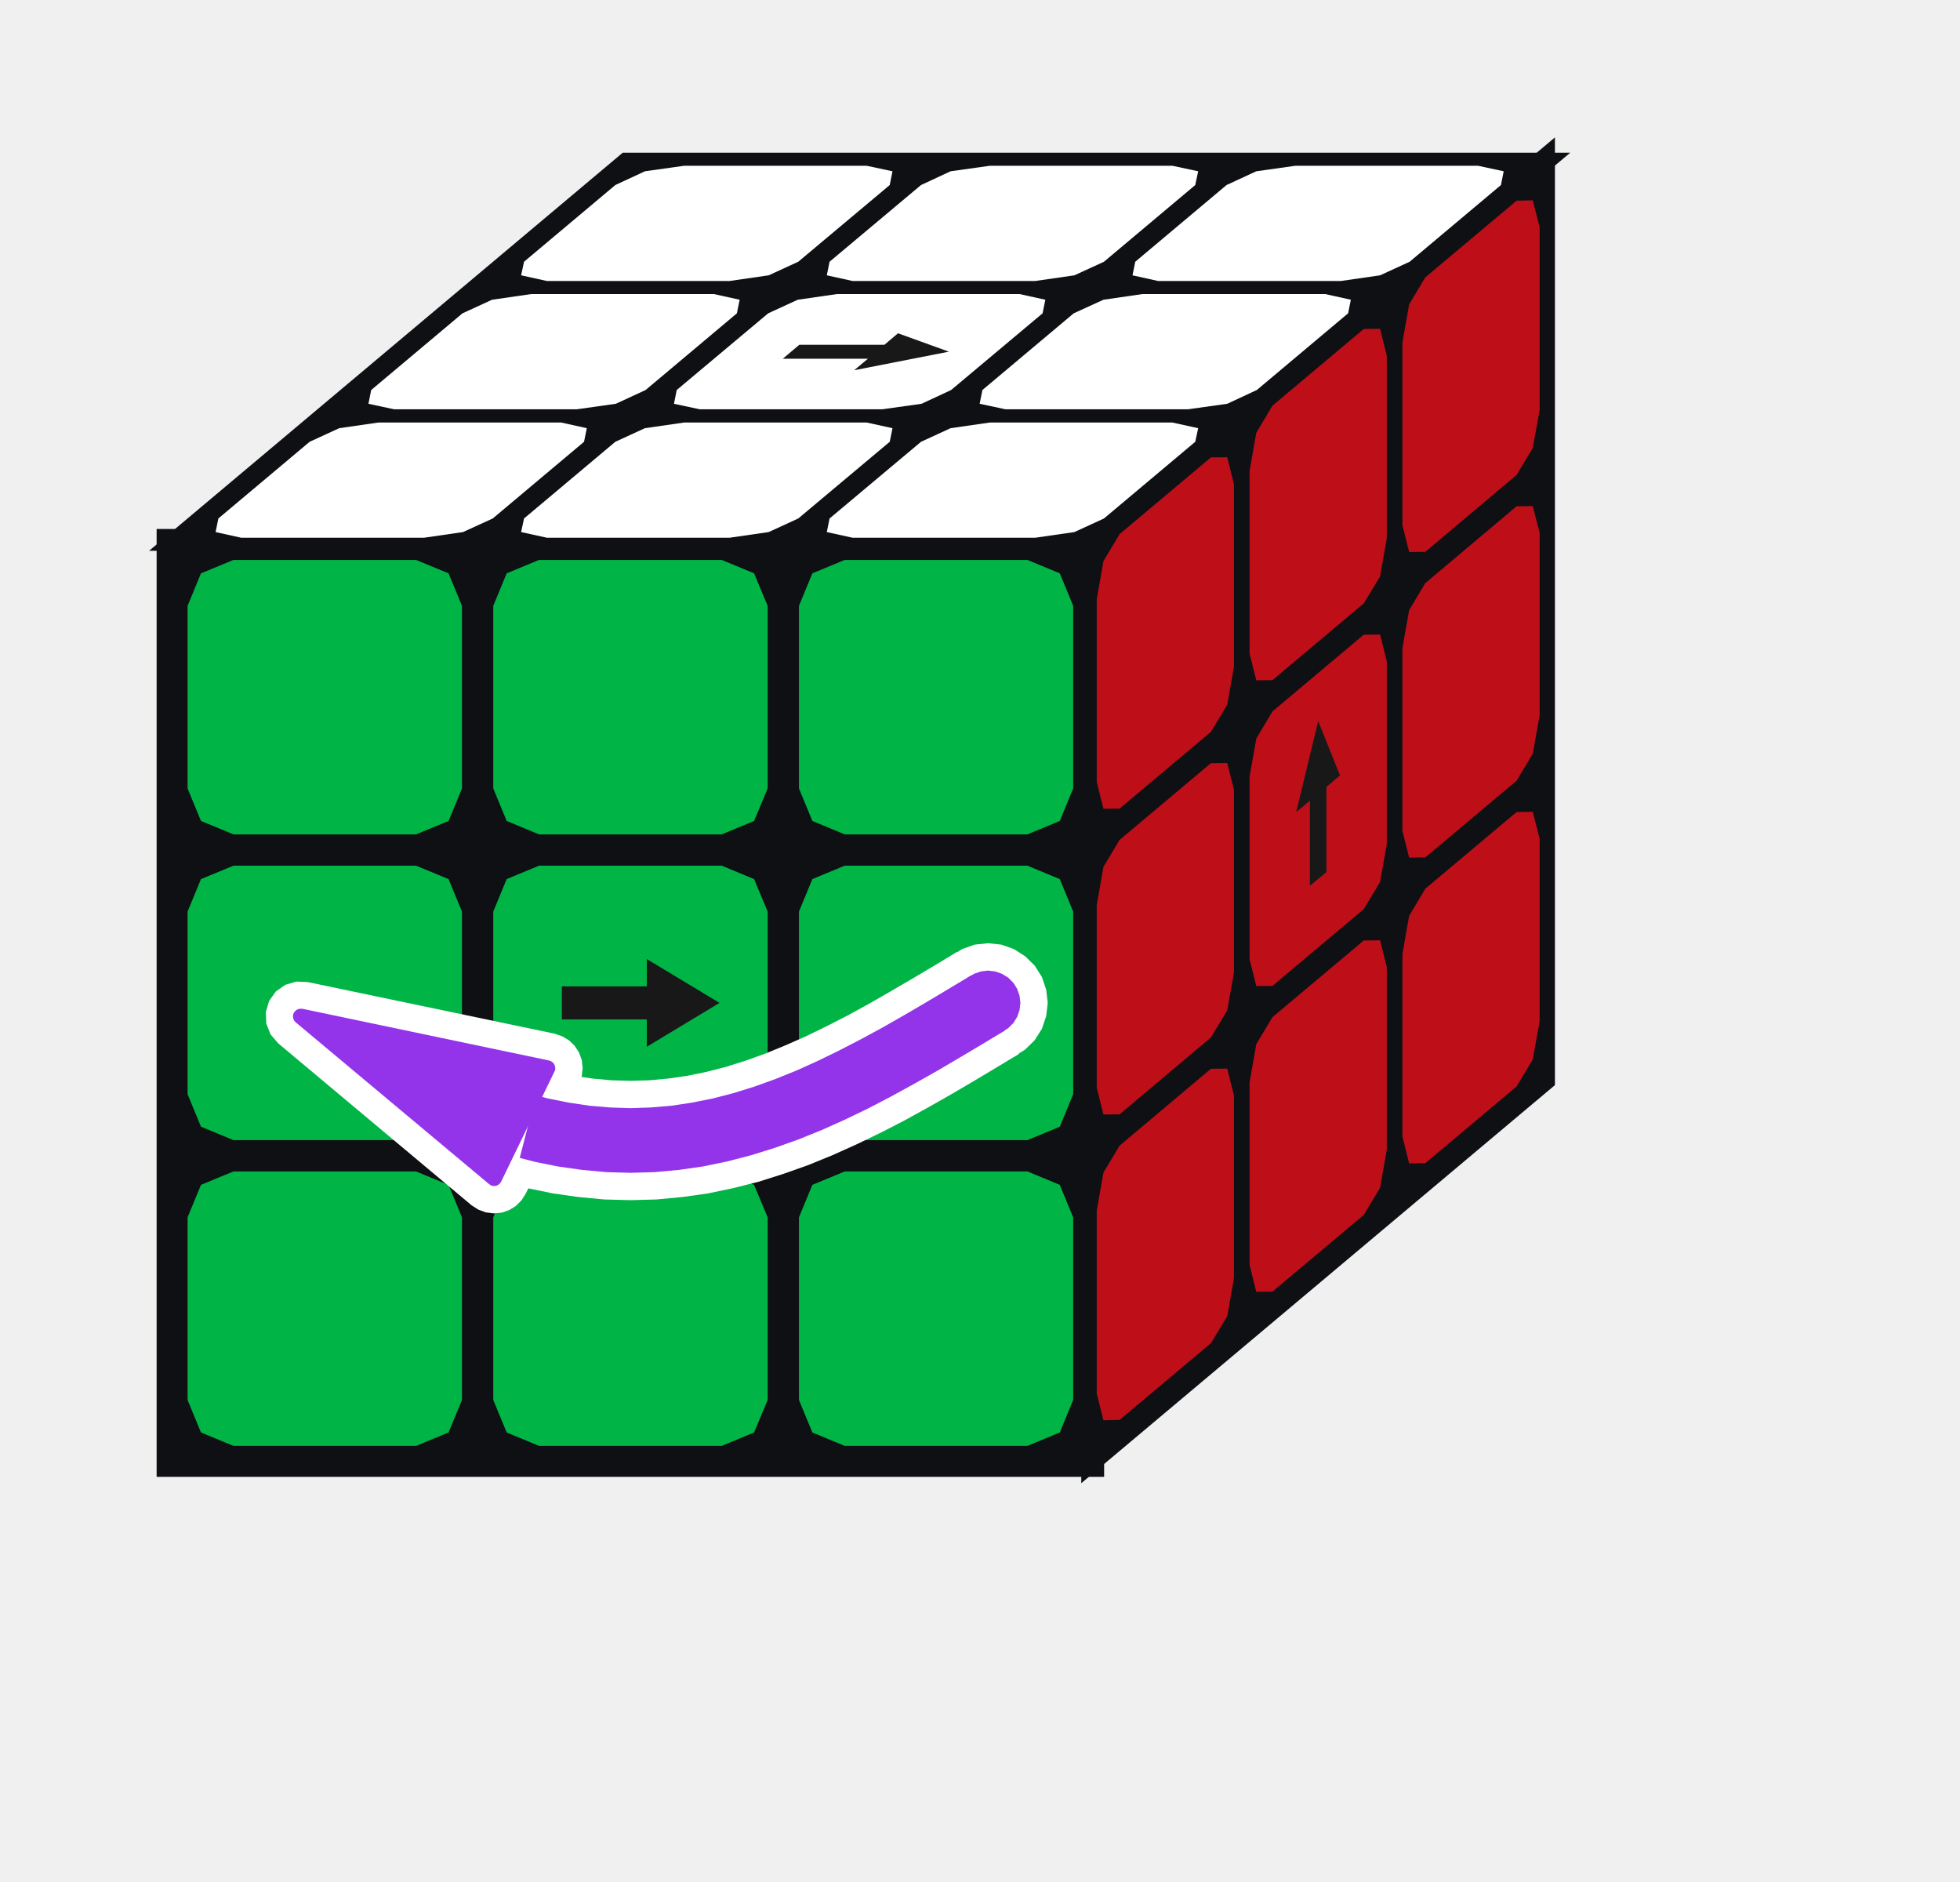
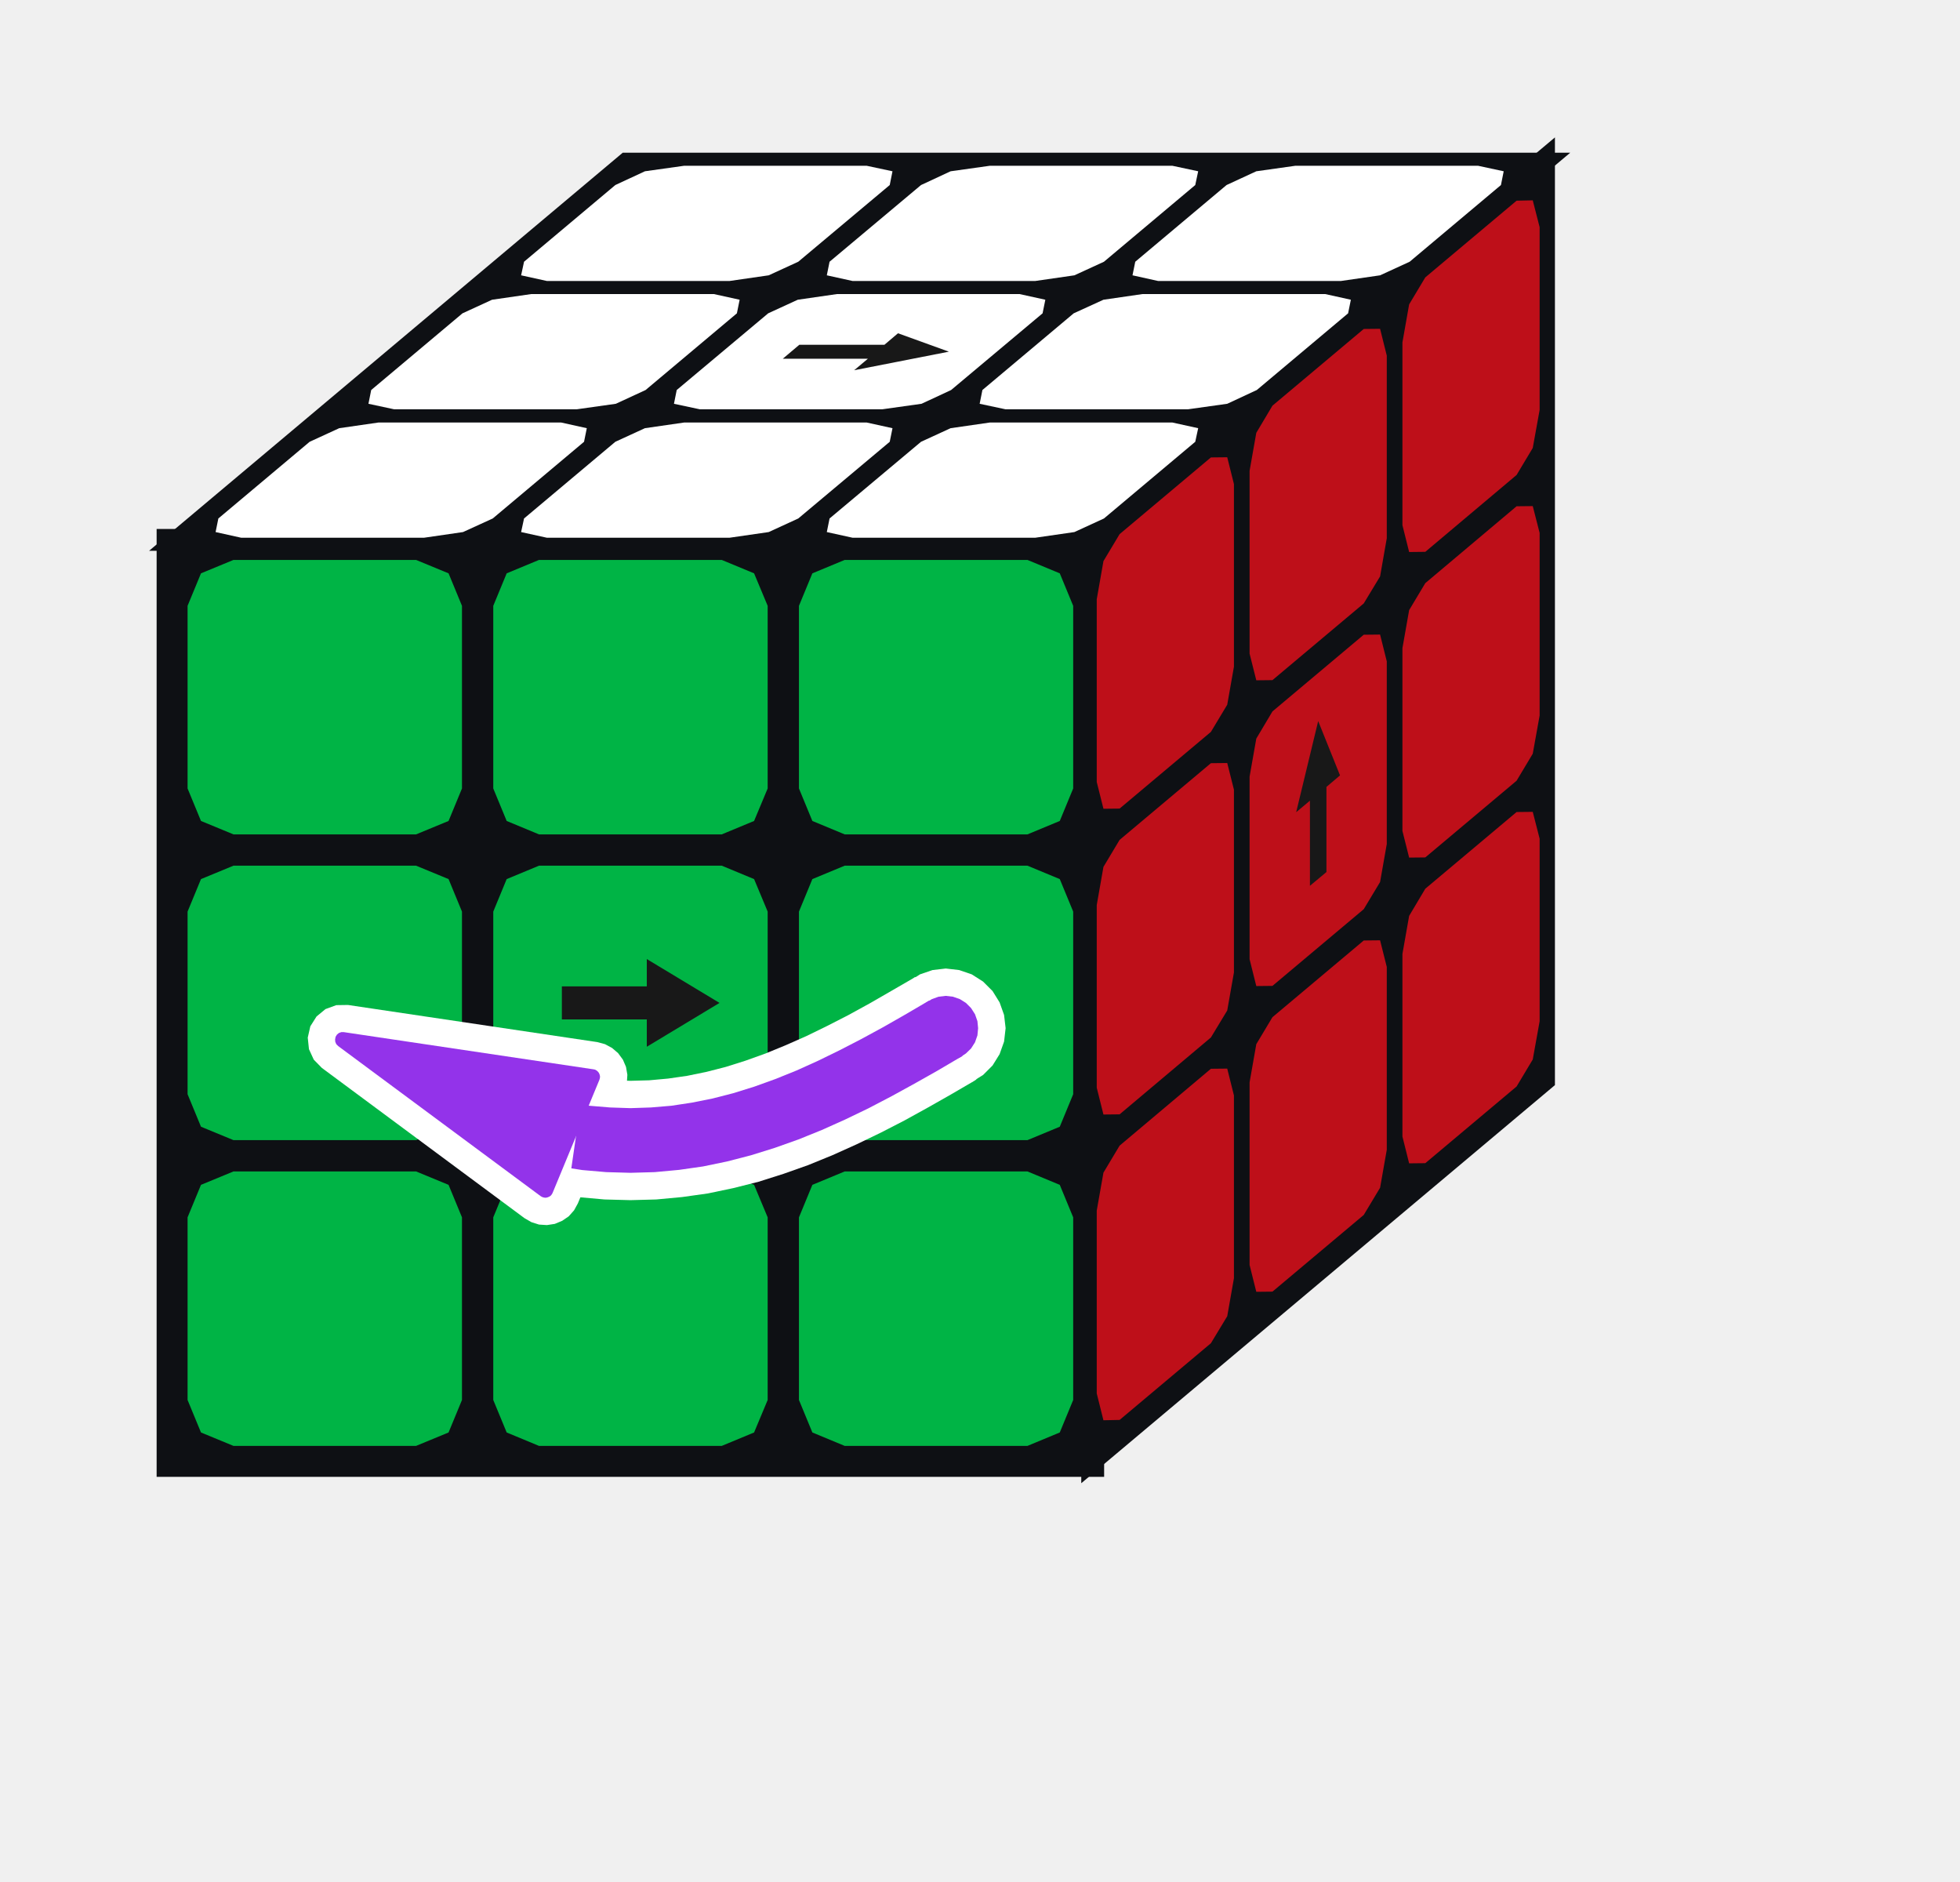
<svg xmlns="http://www.w3.org/2000/svg" viewBox="0 0 114.00 109.20" width="100" height="96">
  <polygon points="9.11,85.76 64.22,85.76 64.22,30.64 9.11,30.64" fill="#0e1014" />
  <polygon points="8.67,31.91 63.78,31.91 91.33,8.76 36.22,8.76" fill="#0e1014" />
  <polygon points="62.89,86.13 90.44,62.98 90.44,7.87 62.89,31.02" fill="#0e1014" />
  <polygon points="51.75,10.64 51.91,9.84 50.41,9.52 39.79,9.52 37.51,9.84 35.79,10.64 30.48,15.10 30.31,15.89 31.81,16.22 42.43,16.22 44.71,15.89 46.43,15.10" fill="#ffffff" />
  <polygon points="69.52,10.64 69.69,9.84 68.19,9.52 57.57,9.52 55.29,9.84 53.57,10.64 48.25,15.10 48.09,15.89 49.59,16.22 60.21,16.22 62.49,15.89 64.21,15.10" fill="#ffffff" />
  <polygon points="87.30,10.64 87.46,9.84 85.97,9.52 75.34,9.52 73.07,9.84 71.34,10.64 66.03,15.10 65.87,15.89 67.36,16.22 77.99,16.22 80.27,15.89 81.99,15.10" fill="#ffffff" />
  <polygon points="42.86,18.10 43.02,17.31 41.52,16.98 30.90,16.98 28.62,17.31 26.90,18.10 21.59,22.56 21.43,23.36 22.92,23.68 33.55,23.68 35.82,23.36 37.55,22.56" fill="#ffffff" />
  <polygon points="60.64,18.10 60.80,17.31 59.30,16.98 48.68,16.98 46.40,17.31 44.68,18.10 39.36,22.56 39.20,23.36 40.70,23.68 51.32,23.68 53.60,23.36 55.32,22.56" fill="#ffffff" />
  <polygon points="78.41,18.10 78.57,17.31 77.08,16.98 66.45,16.98 64.18,17.31 62.45,18.10 57.14,22.56 56.98,23.36 58.48,23.68 69.10,23.68 71.38,23.36 73.10,22.56" fill="#ffffff" />
  <polygon points="33.97,25.57 34.13,24.78 32.64,24.45 22.01,24.45 19.73,24.78 18.01,25.57 12.70,30.03 12.54,30.82 14.03,31.15 24.66,31.15 26.93,30.82 28.66,30.03" fill="#ffffff" />
  <polygon points="51.75,25.57 51.91,24.78 50.41,24.45 39.79,24.45 37.51,24.78 35.79,25.57 30.48,30.03 30.31,30.82 31.81,31.15 42.43,31.15 44.71,30.82 46.43,30.03" fill="#ffffff" />
  <polygon points="69.52,25.57 69.69,24.78 68.19,24.45 57.57,24.45 55.29,24.78 53.57,25.57 48.25,30.03 48.09,30.82 49.59,31.15 60.21,31.15 62.49,30.82 64.21,30.03" fill="#ffffff" />
  <polygon points="71.77,28.03 71.38,26.47 70.43,26.48 65.12,30.94 64.18,32.51 63.79,34.73 63.79,45.35 64.18,46.91 65.12,46.90 70.43,42.44 71.38,40.86 71.77,38.65" fill="#be0f19" />
  <polygon points="80.66,20.56 80.27,19.00 79.32,19.01 74.01,23.47 73.07,25.05 72.68,27.26 72.68,37.89 73.07,39.44 74.01,39.43 79.32,34.97 80.27,33.40 80.66,31.18" fill="#be0f19" />
  <polygon points="89.55,13.09 89.15,11.53 88.21,11.55 82.90,16.01 81.96,17.58 81.57,19.79 81.57,30.42 81.96,31.98 82.90,31.97 88.21,27.50 89.15,25.93 89.55,23.72" fill="#be0f19" />
  <polygon points="71.77,45.80 71.38,44.25 70.43,44.26 65.12,48.72 64.18,50.29 63.79,52.51 63.79,63.13 64.18,64.69 65.12,64.68 70.43,60.21 71.38,58.64 71.77,56.43" fill="#be0f19" />
  <polygon points="80.66,38.34 80.27,36.78 79.32,36.79 74.01,41.25 73.07,42.83 72.68,45.04 72.68,55.66 73.07,57.22 74.01,57.21 79.32,52.75 80.27,51.17 80.66,48.96" fill="#be0f19" />
  <polygon points="89.55,30.87 89.15,29.31 88.21,29.32 82.90,33.79 81.96,35.36 81.57,37.57 81.57,48.20 81.96,49.75 82.90,49.74 88.21,45.28 89.15,43.71 89.55,41.49" fill="#be0f19" />
  <polygon points="71.77,63.58 71.38,62.02 70.43,62.03 65.12,66.50 64.18,68.07 63.79,70.28 63.79,80.91 64.18,82.47 65.12,82.45 70.43,77.99 71.38,76.42 71.77,74.21" fill="#be0f19" />
  <polygon points="80.66,56.11 80.27,54.56 79.32,54.57 74.01,59.03 73.07,60.60 72.68,62.82 72.68,73.44 73.07,75.00 74.01,74.99 79.32,70.53 80.27,68.95 80.66,66.74" fill="#be0f19" />
  <polygon points="89.55,48.65 89.15,47.09 88.21,47.10 82.90,51.56 81.96,53.14 81.57,55.35 81.57,65.97 81.96,67.53 82.90,67.52 88.21,63.06 89.15,61.49 89.55,59.27" fill="#be0f19" />
  <polygon points="26.87,35.11 26.09,33.22 24.20,32.44 13.58,32.44 11.69,33.22 10.91,35.11 10.91,45.73 11.69,47.62 13.58,48.40 24.20,48.40 26.09,47.62 26.87,45.73" fill="#00b445" />
  <polygon points="44.65,35.11 43.86,33.22 41.98,32.44 31.35,32.44 29.47,33.22 28.69,35.11 28.69,45.73 29.47,47.62 31.35,48.40 41.98,48.40 43.86,47.62 44.65,45.73" fill="#00b445" />
  <polygon points="62.42,35.11 61.64,33.22 59.76,32.44 49.13,32.44 47.25,33.22 46.47,35.11 46.47,45.73 47.25,47.62 49.13,48.40 59.76,48.40 61.64,47.62 62.42,45.73" fill="#00b445" />
  <polygon points="26.87,52.89 26.09,51.00 24.20,50.22 13.58,50.22 11.69,51.00 10.91,52.89 10.91,63.51 11.69,65.40 13.58,66.18 24.20,66.18 26.09,65.40 26.87,63.51" fill="#00b445" />
  <polygon points="44.65,52.89 43.86,51.00 41.98,50.22 31.35,50.22 29.47,51.00 28.69,52.89 28.69,63.51 29.47,65.40 31.35,66.18 41.98,66.18 43.86,65.40 44.65,63.51" fill="#00b445" />
  <polygon points="62.42,52.89 61.64,51.00 59.76,50.22 49.13,50.22 47.25,51.00 46.47,52.89 46.47,63.51 47.25,65.40 49.13,66.18 59.76,66.18 61.64,65.40 62.42,63.51" fill="#00b445" />
  <polygon points="26.87,70.67 26.09,68.78 24.20,68.00 13.58,68.00 11.69,68.78 10.91,70.67 10.91,81.29 11.69,83.18 13.58,83.96 24.20,83.96 26.09,83.18 26.87,81.29" fill="#00b445" />
  <polygon points="44.65,70.67 43.86,68.78 41.98,68.00 31.35,68.00 29.47,68.78 28.69,70.67 28.69,81.29 29.47,83.18 31.35,83.96 41.98,83.96 43.86,83.18 44.65,81.29" fill="#00b445" />
  <polygon points="62.42,70.67 61.64,68.78 59.76,68.00 49.13,68.00 47.25,68.78 46.47,70.67 46.47,81.29 47.25,83.18 49.13,83.96 59.76,83.96 61.64,83.18 62.42,81.29" fill="#00b445" />
-   <polygon points="59.26,61.17 57.95,61.96 56.63,62.75 55.30,63.53 53.96,64.29 52.60,65.04 51.22,65.75 49.83,66.42 48.43,67.05 47.01,67.63 45.57,68.14 44.12,68.60 42.65,68.97 41.17,69.28 39.67,69.49 38.17,69.63 36.67,69.67 35.16,69.63 33.66,69.49 32.17,69.28 30.71,68.98 29.83,68.75 31.57,62.03 32.22,62.20 33.37,62.44 34.47,62.60 35.57,62.70 36.67,62.73 37.76,62.70 38.86,62.60 39.97,62.44 41.09,62.21 42.22,61.92 43.36,61.56 44.53,61.14 45.70,60.66 46.90,60.13 48.11,59.54 49.34,58.91 50.58,58.23 51.83,57.51 53.10,56.77 54.38,56.01 55.67,55.23" fill="#ffffff" />
-   <polygon points="60.94,58.20 60.85,57.43 60.60,56.69 60.18,56.03 59.63,55.49 58.97,55.07 58.24,54.81 57.47,54.73 56.69,54.81 55.96,55.07 55.30,55.49 54.75,56.03 54.34,56.69 54.08,57.43 53.99,58.20 54.08,58.97 54.34,59.71 54.75,60.37 55.30,60.91 55.96,61.33 56.69,61.59 57.47,61.67 58.24,61.59 58.97,61.33 59.63,60.91 60.18,60.37 60.60,59.71 60.85,58.97" fill="#ffffff" />
-   <polygon points="30.58,69.29 30.33,69.68 30.00,70.01 29.61,70.25 29.17,70.40 28.71,70.44 28.25,70.38 27.82,70.22 27.43,69.97 16.18,60.55 15.74,60.04 15.49,59.41 15.46,58.74 15.65,58.09 16.04,57.54 16.59,57.15 17.23,56.96 17.91,56.99 32.26,59.99 32.70,60.14 33.10,60.38 33.43,60.70 33.68,61.09 33.84,61.53 33.89,61.99 33.84,62.45 33.68,62.89" fill="#ffffff" />
-   <polygon points="58.44,59.81 57.13,60.60 55.82,61.38 54.51,62.15 53.18,62.90 51.85,63.63 50.51,64.33 49.16,64.98 47.80,65.59 46.44,66.14 45.06,66.63 43.68,67.06 42.29,67.42 40.89,67.71 39.49,67.91 38.08,68.04 36.67,68.08 35.26,68.04 33.85,67.91 32.44,67.71 31.06,67.43 30.23,67.21 31.17,63.57 31.88,63.76 33.09,64.00 34.29,64.18 35.48,64.28 36.67,64.32 37.86,64.28 39.05,64.18 40.24,64.00 41.44,63.76 42.65,63.45 43.87,63.07 45.09,62.63 46.33,62.13 47.57,61.57 48.82,60.96 50.08,60.31 51.35,59.62 52.63,58.89 53.91,58.14 55.20,57.37 56.50,56.59" fill="#9333ea" />
-   <polygon points="59.35,58.20 59.30,57.78 59.16,57.38 58.94,57.03 58.64,56.73 58.28,56.51 57.89,56.37 57.47,56.32 57.05,56.37 56.65,56.51 56.29,56.73 56.00,57.03 55.77,57.38 55.63,57.78 55.59,58.20 55.63,58.62 55.77,59.02 56.00,59.37 56.29,59.67 56.65,59.89 57.05,60.03 57.47,60.08 57.89,60.03 58.28,59.89 58.64,59.67 58.94,59.37 59.16,59.02 59.30,58.62" fill="#9333ea" />
-   <polygon points="29.15,68.59 29.09,68.68 29.02,68.75 28.93,68.81 28.83,68.84 28.73,68.85 28.63,68.84 28.54,68.80 28.45,68.74 17.20,59.33 17.10,59.22 17.05,59.08 17.04,58.93 17.08,58.79 17.17,58.67 17.29,58.58 17.43,58.54 17.58,58.54 31.94,61.55 32.03,61.58 32.12,61.64 32.20,61.71 32.25,61.80 32.28,61.89 32.30,61.99 32.29,62.09 32.25,62.19" fill="#9333ea" />
+   <polygon points="56.79,62.65 56.62,62.76 55.30,63.53 53.96,64.29 52.60,65.04 51.22,65.75 49.83,66.42 48.43,67.05 47.01,67.63 45.57,68.14 44.12,68.60 42.65,68.97 41.17,69.28 39.67,69.49 38.17,69.63 36.67,69.67 35.16,69.63 33.70,69.50 33.00,69.40 34.01,62.53 34.43,62.59 35.57,62.70 36.67,62.73 37.76,62.70 38.86,62.60 39.97,62.44 41.09,62.21 42.22,61.92 43.36,61.56 44.53,61.14 45.70,60.66 46.90,60.13 48.11,59.54 49.34,58.91 50.58,58.23 51.83,57.51 53.11,56.77 53.23,56.69" fill="#ffffff" />
+   <polygon points="58.49,59.67 58.40,58.90 58.14,58.17 57.73,57.51 57.18,56.96 56.52,56.54 55.79,56.29 55.01,56.20 54.24,56.29 53.51,56.54 52.85,56.96 52.30,57.51 51.88,58.17 51.63,58.90 51.54,59.67 51.63,60.45 51.88,61.18 52.30,61.84 52.85,62.39 53.51,62.80 54.24,63.06 55.01,63.15 55.79,63.06 56.52,62.80 57.18,62.39 57.73,61.84 58.14,61.18 58.40,60.45" fill="#ffffff" />
+   <polygon points="33.61,69.86 33.39,70.26 33.08,70.61 32.70,70.87 32.27,71.05 31.81,71.12 31.35,71.09 30.91,70.95 30.51,70.72 18.72,61.98 18.25,61.50 17.97,60.89 17.90,60.22 18.05,59.56 18.41,58.99 18.93,58.56 19.56,58.33 20.24,58.32 34.75,60.48 35.19,60.60 35.60,60.82 35.95,61.12 36.23,61.50 36.41,61.92 36.49,62.38 36.46,62.84 36.33,63.29" fill="#ffffff" />
+   <polygon points="55.98,61.29 55.82,61.38 54.51,62.15 53.18,62.90 51.85,63.63 50.51,64.33 49.16,64.98 47.80,65.59 46.44,66.14 45.06,66.63 43.68,67.06 42.29,67.42 40.89,67.71 39.49,67.91 38.08,68.04 36.67,68.08 35.26,68.04 33.87,67.92 33.23,67.82 33.77,64.10 34.27,64.18 35.48,64.28 36.67,64.32 37.86,64.28 39.05,64.18 40.24,64.00 41.44,63.76 42.65,63.45 43.87,63.07 45.09,62.63 46.33,62.13 47.57,61.57 48.82,60.96 50.08,60.31 51.35,59.62 52.63,58.89 53.91,58.14 54.05,58.06" fill="#9333ea" />
+   <polygon points="56.89,59.67 56.85,59.26 56.71,58.86 56.48,58.50 56.18,58.20 55.83,57.98 55.43,57.84 55.01,57.79 54.59,57.84 54.20,57.98 53.84,58.20 53.54,58.50 53.32,58.86 53.18,59.26 53.13,59.67 53.18,60.09 53.32,60.49 53.54,60.85 53.84,61.14 54.20,61.37 54.59,61.51 55.01,61.55 55.43,61.51 55.83,61.37 56.18,61.14 56.48,60.85 56.71,60.49 56.85,60.09" fill="#9333ea" />
+   <polygon points="32.14,69.25 32.09,69.34 32.02,69.42 31.94,69.47 31.84,69.51 31.74,69.53 31.64,69.52 31.54,69.49 31.45,69.44 19.67,60.71 19.56,60.60 19.50,60.46 19.49,60.32 19.52,60.17 19.60,60.04 19.71,59.95 19.85,59.90 20.00,59.90 34.51,62.06 34.61,62.08 34.70,62.13 34.78,62.20 34.84,62.28 34.88,62.38 34.90,62.48 34.89,62.58 34.86,62.68" fill="#9333ea" />
  <polygon points="55.19,20.33 52.23,19.26 51.44,19.93 46.49,19.93 45.53,20.74 50.48,20.74 49.68,21.41" fill="#181818" />
  <polygon points="76.67,41.81 75.39,47.11 76.19,46.44 76.19,51.39 77.15,50.59 77.15,45.64 77.94,44.97" fill="#181818" />
  <polygon points="41.85,58.20 37.62,55.65 37.62,57.24 32.68,57.24 32.68,59.16 37.62,59.16 37.62,60.75" fill="#181818" />
</svg>
